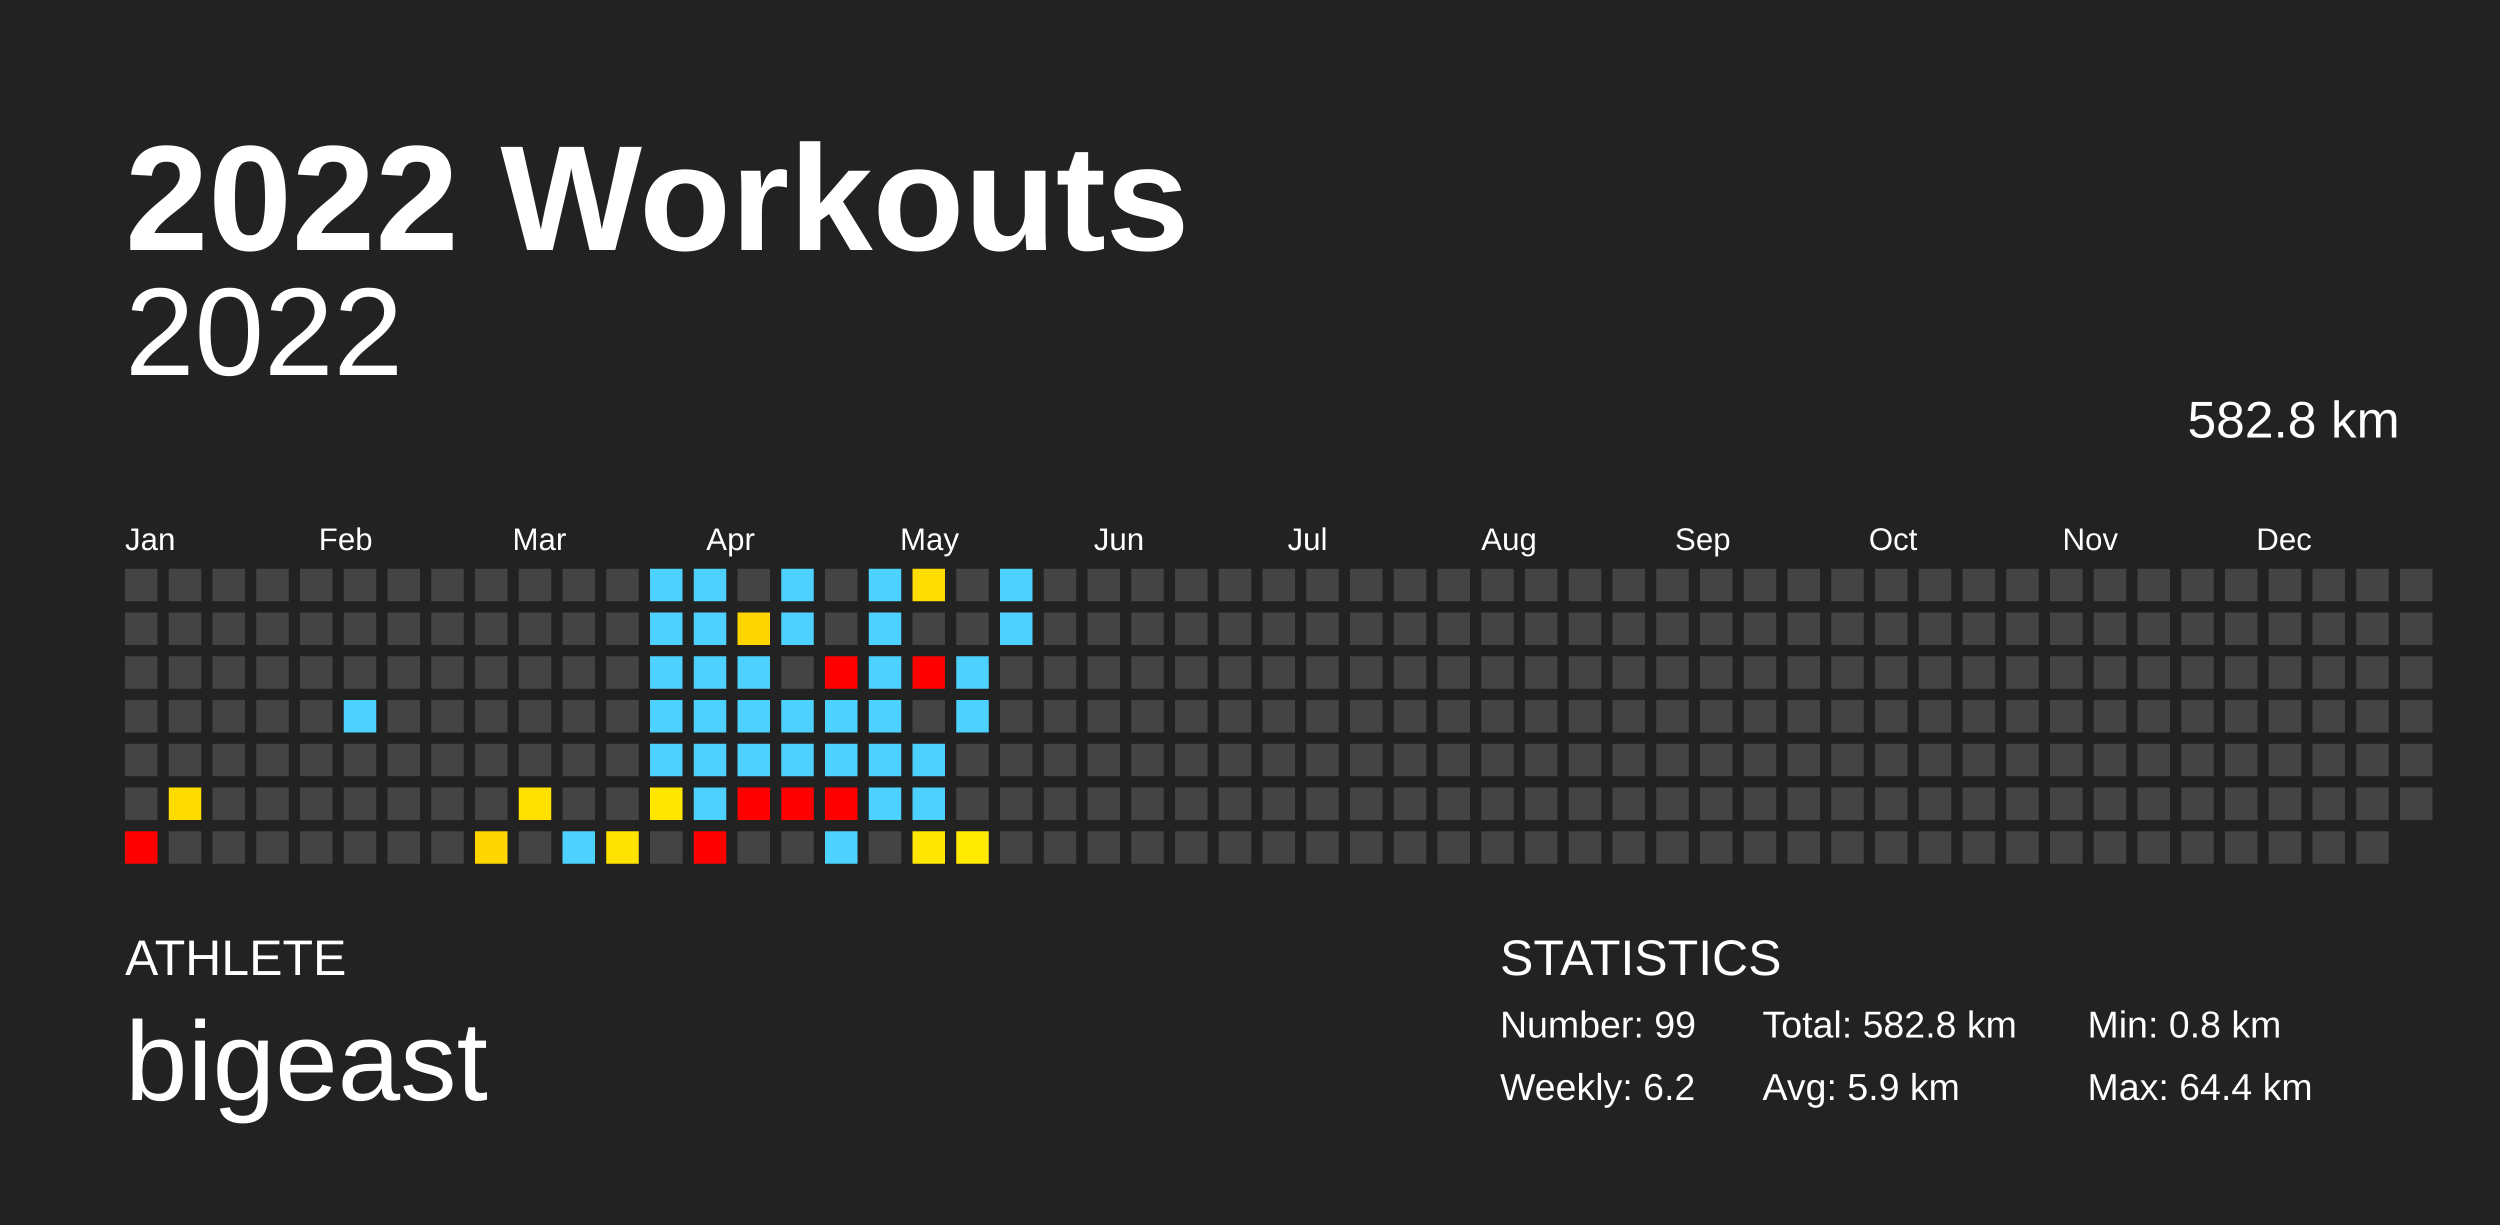
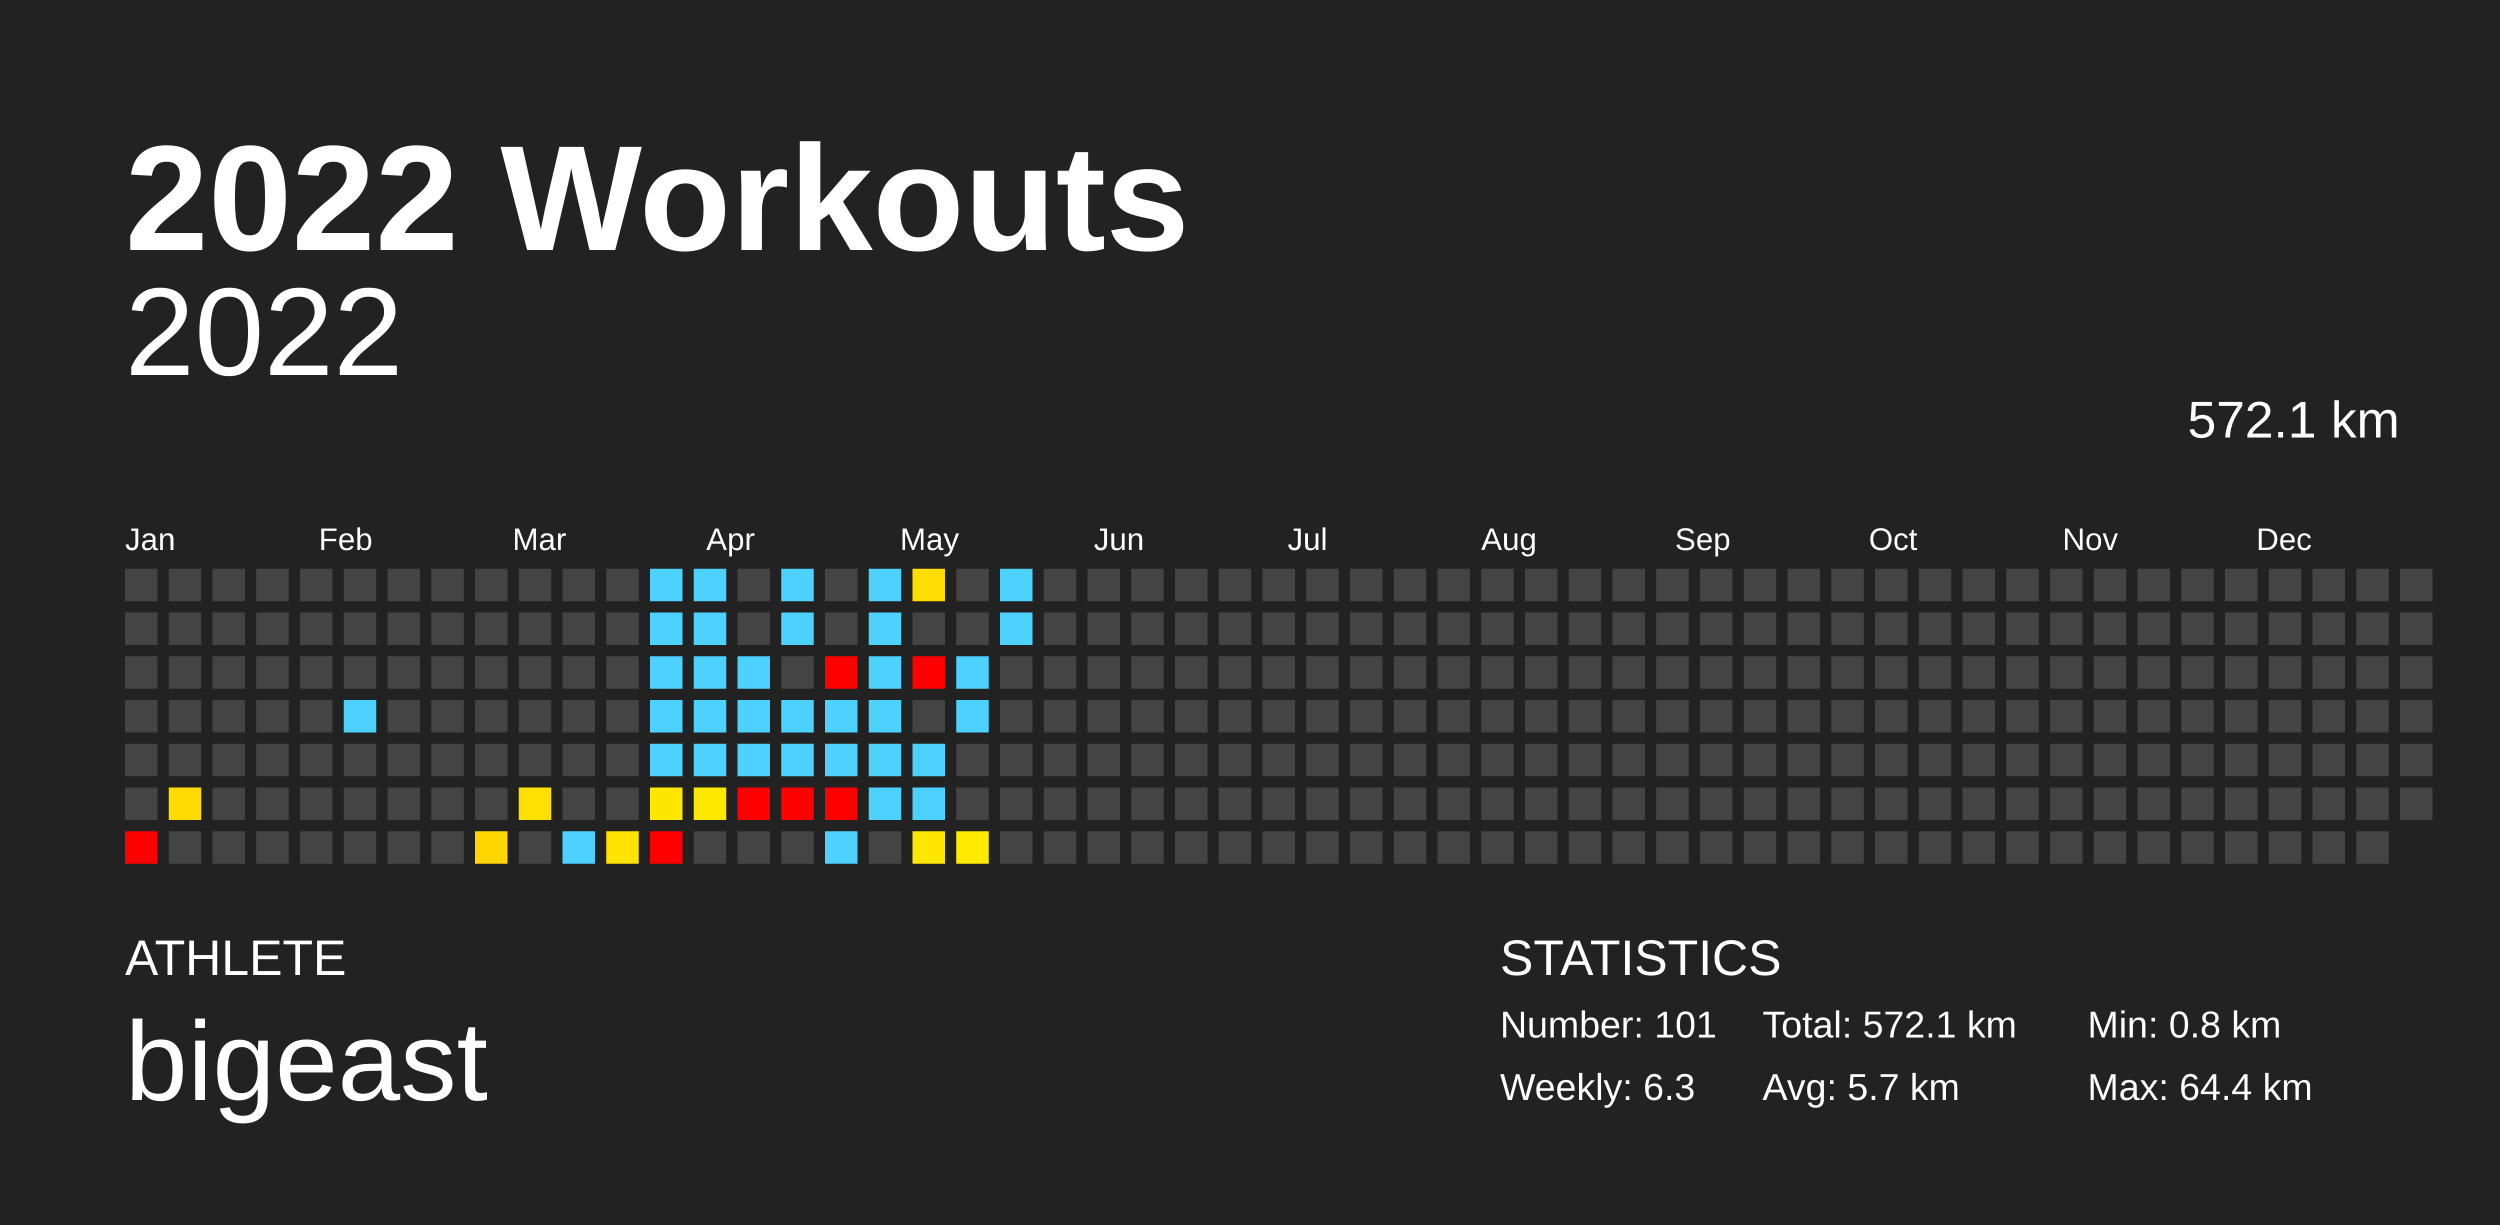
<svg xmlns="http://www.w3.org/2000/svg" baseProfile="full" height="98mm" version="1.1" viewBox="0,0,200,98" width="200mm">
  <defs />
  <rect fill="#222222" height="98" width="200" x="0" y="0" />
  <text fill="#FFFFFF" style="font-size:12px; font-family:Arial; font-weight:bold;" x="10" y="20">2022 Workouts</text>
  <text fill="#FFFFFF" style="font-size:4px; font-family:Arial" x="10" y="78">ATHLETE</text>
  <text fill="#FFFFFF" style="font-size:9px; font-family:Arial" x="10" y="88">bigeast</text>
  <text fill="#FFFFFF" style="font-size:4px; font-family:Arial" x="120" y="78">STATISTICS</text>
-   <text fill="#FFFFFF" style="font-size:3px; font-family:Arial" x="120" y="83">Number: 99</text>
-   <text fill="#FFFFFF" style="font-size:3px; font-family:Arial" x="120" y="88">Weekly: 6.2</text>
-   <text fill="#FFFFFF" style="font-size:3px; font-family:Arial" x="141" y="83">Total: 582.8 km</text>
-   <text fill="#FFFFFF" style="font-size:3px; font-family:Arial" x="141" y="88">Avg: 5.9 km</text>
+   <text fill="#FFFFFF" style="font-size:3px; font-family:Arial" x="120" y="83">Number: 101</text>
+   <text fill="#FFFFFF" style="font-size:3px; font-family:Arial" x="120" y="88">Weekly: 6.3</text>
+   <text fill="#FFFFFF" style="font-size:3px; font-family:Arial" x="141" y="83">Total: 572.1 km</text>
+   <text fill="#FFFFFF" style="font-size:3px; font-family:Arial" x="141" y="88">Avg: 5.7 km</text>
  <text fill="#FFFFFF" style="font-size:3px; font-family:Arial" x="167" y="83">Min: 0.8 km</text>
  <text fill="#FFFFFF" style="font-size:3px; font-family:Arial" x="167" y="88">Max: 64.4 km</text>
  <text alignment-baseline="hanging" fill="#FFFFFF" style="font-size:10.0px; font-family:Arial;" x="10" y="30">2022</text>
-   <text alignment-baseline="hanging" fill="#FFFFFF" style="font-size:4.125px; font-family:Arial;" x="175" y="35">582.8 km</text>
+   <text alignment-baseline="hanging" fill="#FFFFFF" style="font-size:4.125px; font-family:Arial;" x="175" y="35">572.1 km</text>
  <text fill="#FFFFFF" style="font-size:2.5px; font-family:Arial" x="10.0" y="44">Jan</text>
  <text fill="#FFFFFF" style="font-size:2.5px; font-family:Arial" x="25.5" y="44">Feb</text>
  <text fill="#FFFFFF" style="font-size:2.5px; font-family:Arial" x="41.0" y="44">Mar</text>
  <text fill="#FFFFFF" style="font-size:2.5px; font-family:Arial" x="56.5" y="44">Apr</text>
  <text fill="#FFFFFF" style="font-size:2.5px; font-family:Arial" x="72.0" y="44">May</text>
  <text fill="#FFFFFF" style="font-size:2.5px; font-family:Arial" x="87.5" y="44">Jun</text>
  <text fill="#FFFFFF" style="font-size:2.5px; font-family:Arial" x="103.0" y="44">Jul</text>
  <text fill="#FFFFFF" style="font-size:2.5px; font-family:Arial" x="118.5" y="44">Aug</text>
  <text fill="#FFFFFF" style="font-size:2.5px; font-family:Arial" x="134.0" y="44">Sep</text>
  <text fill="#FFFFFF" style="font-size:2.5px; font-family:Arial" x="149.5" y="44">Oct</text>
  <text fill="#FFFFFF" style="font-size:2.5px; font-family:Arial" x="165.0" y="44">Nov</text>
  <text fill="#FFFFFF" style="font-size:2.5px; font-family:Arial" x="180.5" y="44">Dec</text>
  <rect fill="#444444" height="2.6" width="2.6" x="10.0" y="45.5" />
  <rect fill="#444444" height="2.6" width="2.6" x="10.0" y="49.0" />
  <rect fill="#444444" height="2.6" width="2.6" x="10.0" y="52.5" />
  <rect fill="#444444" height="2.6" width="2.6" x="10.0" y="56.0" />
  <rect fill="#444444" height="2.6" width="2.6" x="10.0" y="59.5" />
  <rect fill="#444444" height="2.6" width="2.6" x="10.0" y="63.0" />
  <rect fill="red" height="2.6" width="2.6" x="10.0" y="66.5" />
  <rect fill="#444444" height="2.6" width="2.6" x="13.5" y="45.5" />
  <rect fill="#444444" height="2.6" width="2.6" x="13.5" y="49.0" />
  <rect fill="#444444" height="2.6" width="2.6" x="13.5" y="52.5" />
  <rect fill="#444444" height="2.6" width="2.6" x="13.5" y="56.0" />
  <rect fill="#444444" height="2.6" width="2.6" x="13.5" y="59.5" />
  <rect fill="#ffdc00" height="2.6" width="2.6" x="13.5" y="63.0" />
  <rect fill="#444444" height="2.6" width="2.6" x="13.5" y="66.5" />
  <rect fill="#444444" height="2.6" width="2.6" x="17.0" y="45.5" />
  <rect fill="#444444" height="2.6" width="2.6" x="17.0" y="49.0" />
  <rect fill="#444444" height="2.6" width="2.6" x="17.0" y="52.5" />
  <rect fill="#444444" height="2.6" width="2.6" x="17.0" y="56.0" />
  <rect fill="#444444" height="2.6" width="2.6" x="17.0" y="59.5" />
  <rect fill="#444444" height="2.6" width="2.6" x="17.0" y="63.0" />
  <rect fill="#444444" height="2.6" width="2.6" x="17.0" y="66.5" />
  <rect fill="#444444" height="2.6" width="2.6" x="20.5" y="45.5" />
  <rect fill="#444444" height="2.6" width="2.6" x="20.5" y="49.0" />
  <rect fill="#444444" height="2.6" width="2.6" x="20.5" y="52.5" />
  <rect fill="#444444" height="2.6" width="2.6" x="20.5" y="56.0" />
  <rect fill="#444444" height="2.6" width="2.6" x="20.5" y="59.5" />
  <rect fill="#444444" height="2.6" width="2.6" x="20.5" y="63.0" />
  <rect fill="#444444" height="2.6" width="2.6" x="20.5" y="66.5" />
  <rect fill="#444444" height="2.6" width="2.6" x="24.0" y="45.5" />
  <rect fill="#444444" height="2.6" width="2.6" x="24.0" y="49.0" />
  <rect fill="#444444" height="2.6" width="2.6" x="24.0" y="52.5" />
  <rect fill="#444444" height="2.6" width="2.6" x="24.0" y="56.0" />
  <rect fill="#444444" height="2.6" width="2.6" x="24.0" y="59.5" />
  <rect fill="#444444" height="2.6" width="2.6" x="24.0" y="63.0" />
  <rect fill="#444444" height="2.6" width="2.6" x="24.0" y="66.5" />
  <rect fill="#444444" height="2.6" width="2.6" x="27.5" y="45.5" />
  <rect fill="#444444" height="2.6" width="2.6" x="27.5" y="49.0" />
  <rect fill="#444444" height="2.6" width="2.6" x="27.5" y="52.5" />
  <rect fill="#4dd2ff" height="2.6" width="2.6" x="27.5" y="56.0" />
  <rect fill="#444444" height="2.6" width="2.6" x="27.5" y="59.5" />
  <rect fill="#444444" height="2.6" width="2.6" x="27.5" y="63.0" />
  <rect fill="#444444" height="2.6" width="2.6" x="27.5" y="66.5" />
  <rect fill="#444444" height="2.6" width="2.6" x="31.0" y="45.5" />
  <rect fill="#444444" height="2.6" width="2.6" x="31.0" y="49.0" />
  <rect fill="#444444" height="2.6" width="2.6" x="31.0" y="52.5" />
  <rect fill="#444444" height="2.6" width="2.6" x="31.0" y="56.0" />
  <rect fill="#444444" height="2.6" width="2.6" x="31.0" y="59.5" />
  <rect fill="#444444" height="2.6" width="2.6" x="31.0" y="63.0" />
  <rect fill="#444444" height="2.6" width="2.6" x="31.0" y="66.5" />
  <rect fill="#444444" height="2.6" width="2.6" x="34.5" y="45.5" />
  <rect fill="#444444" height="2.6" width="2.6" x="34.5" y="49.0" />
  <rect fill="#444444" height="2.6" width="2.6" x="34.5" y="52.5" />
  <rect fill="#444444" height="2.6" width="2.6" x="34.5" y="56.0" />
  <rect fill="#444444" height="2.6" width="2.6" x="34.5" y="59.5" />
  <rect fill="#444444" height="2.6" width="2.6" x="34.5" y="63.0" />
  <rect fill="#444444" height="2.6" width="2.6" x="34.5" y="66.5" />
  <rect fill="#444444" height="2.6" width="2.6" x="38.0" y="45.5" />
  <rect fill="#444444" height="2.6" width="2.6" x="38.0" y="49.0" />
  <rect fill="#444444" height="2.6" width="2.6" x="38.0" y="52.5" />
  <rect fill="#444444" height="2.6" width="2.6" x="38.0" y="56.0" />
  <rect fill="#444444" height="2.6" width="2.6" x="38.0" y="59.5" />
  <rect fill="#444444" height="2.6" width="2.6" x="38.0" y="63.0" />
  <rect fill="#ffd600" height="2.6" width="2.6" x="38.0" y="66.5" />
  <rect fill="#444444" height="2.6" width="2.6" x="41.5" y="45.5" />
  <rect fill="#444444" height="2.6" width="2.6" x="41.5" y="49.0" />
  <rect fill="#444444" height="2.6" width="2.6" x="41.5" y="52.5" />
  <rect fill="#444444" height="2.6" width="2.6" x="41.5" y="56.0" />
  <rect fill="#444444" height="2.6" width="2.6" x="41.5" y="59.5" />
  <rect fill="#ffe000" height="2.6" width="2.6" x="41.5" y="63.0" />
  <rect fill="#444444" height="2.6" width="2.6" x="41.5" y="66.5" />
  <rect fill="#444444" height="2.6" width="2.6" x="45.0" y="45.5" />
  <rect fill="#444444" height="2.6" width="2.6" x="45.0" y="49.0" />
  <rect fill="#444444" height="2.6" width="2.6" x="45.0" y="52.5" />
  <rect fill="#444444" height="2.6" width="2.6" x="45.0" y="56.0" />
  <rect fill="#444444" height="2.6" width="2.6" x="45.0" y="59.5" />
  <rect fill="#444444" height="2.6" width="2.6" x="45.0" y="63.0" />
  <rect fill="#4dd2ff" height="2.6" width="2.6" x="45.0" y="66.5" />
  <rect fill="#444444" height="2.6" width="2.6" x="48.5" y="45.5" />
  <rect fill="#444444" height="2.6" width="2.6" x="48.5" y="49.0" />
  <rect fill="#444444" height="2.6" width="2.6" x="48.5" y="52.5" />
  <rect fill="#444444" height="2.6" width="2.6" x="48.5" y="56.0" />
  <rect fill="#444444" height="2.6" width="2.6" x="48.5" y="59.5" />
  <rect fill="#444444" height="2.6" width="2.6" x="48.5" y="63.0" />
  <rect fill="#ffe300" height="2.6" width="2.6" x="48.5" y="66.5" />
  <rect fill="#4dd2ff" height="2.6" width="2.6" x="52.0" y="45.5" />
  <rect fill="#4dd2ff" height="2.6" width="2.6" x="52.0" y="49.0" />
  <rect fill="#4dd2ff" height="2.6" width="2.6" x="52.0" y="52.5" />
  <rect fill="#4dd2ff" height="2.6" width="2.6" x="52.0" y="56.0" />
  <rect fill="#4dd2ff" height="2.6" width="2.6" x="52.0" y="59.5" />
  <rect fill="#ffe700" height="2.6" width="2.6" x="52.0" y="63.0" />
-   <rect fill="#444444" height="2.6" width="2.6" x="52.0" y="66.5" />
+   <rect fill="red" height="2.6" width="2.6" x="52.0" y="66.5" />
  <rect fill="#4dd2ff" height="2.6" width="2.6" x="55.5" y="45.5" />
  <rect fill="#4dd2ff" height="2.6" width="2.6" x="55.5" y="49.0" />
  <rect fill="#4dd2ff" height="2.6" width="2.6" x="55.5" y="52.5" />
  <rect fill="#4dd2ff" height="2.6" width="2.6" x="55.5" y="56.0" />
  <rect fill="#4dd2ff" height="2.6" width="2.6" x="55.5" y="59.5" />
-   <rect fill="#4dd2ff" height="2.6" width="2.6" x="55.5" y="63.0" />
-   <rect fill="red" height="2.6" width="2.6" x="55.5" y="66.5" />
+   <rect fill="#ffe800" height="2.6" width="2.6" x="55.5" y="63.0" />
+   <rect fill="#444444" height="2.6" width="2.6" x="55.5" y="66.5" />
  <rect fill="#444444" height="2.6" width="2.6" x="59.0" y="45.5" />
-   <rect fill="#ffd500" height="2.6" width="2.6" x="59.0" y="49.0" />
+   <rect fill="#444444" height="2.6" width="2.6" x="59.0" y="49.0" />
  <rect fill="#4dd2ff" height="2.6" width="2.6" x="59.0" y="52.5" />
  <rect fill="#4dd2ff" height="2.6" width="2.6" x="59.0" y="56.0" />
  <rect fill="#4dd2ff" height="2.6" width="2.6" x="59.0" y="59.5" />
  <rect fill="red" height="2.6" width="2.6" x="59.0" y="63.0" />
  <rect fill="#444444" height="2.6" width="2.6" x="59.0" y="66.5" />
  <rect fill="#4dd2ff" height="2.6" width="2.6" x="62.5" y="45.5" />
  <rect fill="#4dd2ff" height="2.6" width="2.6" x="62.5" y="49.0" />
  <rect fill="#444444" height="2.6" width="2.6" x="62.5" y="52.5" />
  <rect fill="#4dd2ff" height="2.6" width="2.6" x="62.5" y="56.0" />
  <rect fill="#4dd2ff" height="2.6" width="2.6" x="62.5" y="59.5" />
  <rect fill="red" height="2.6" width="2.6" x="62.5" y="63.0" />
  <rect fill="#444444" height="2.6" width="2.6" x="62.5" y="66.5" />
  <rect fill="#444444" height="2.6" width="2.6" x="66.0" y="45.5" />
  <rect fill="#444444" height="2.6" width="2.6" x="66.0" y="49.0" />
  <rect fill="red" height="2.6" width="2.6" x="66.0" y="52.5" />
  <rect fill="#4dd2ff" height="2.6" width="2.6" x="66.0" y="56.0" />
  <rect fill="#4dd2ff" height="2.6" width="2.6" x="66.0" y="59.5" />
  <rect fill="red" height="2.6" width="2.6" x="66.0" y="63.0" />
  <rect fill="#4dd2ff" height="2.6" width="2.6" x="66.0" y="66.5" />
  <rect fill="#4dd2ff" height="2.6" width="2.6" x="69.5" y="45.5" />
  <rect fill="#4dd2ff" height="2.6" width="2.6" x="69.5" y="49.0" />
  <rect fill="#4dd2ff" height="2.6" width="2.6" x="69.5" y="52.5" />
  <rect fill="#4dd2ff" height="2.6" width="2.6" x="69.5" y="56.0" />
  <rect fill="#4dd2ff" height="2.6" width="2.6" x="69.5" y="59.5" />
  <rect fill="#4dd2ff" height="2.6" width="2.6" x="69.5" y="63.0" />
  <rect fill="#444444" height="2.6" width="2.6" x="69.5" y="66.5" />
  <rect fill="#ffdd00" height="2.6" width="2.6" x="73.0" y="45.5" />
  <rect fill="#444444" height="2.6" width="2.6" x="73.0" y="49.0" />
  <rect fill="red" height="2.6" width="2.6" x="73.0" y="52.5" />
  <rect fill="#444444" height="2.6" width="2.6" x="73.0" y="56.0" />
  <rect fill="#4dd2ff" height="2.6" width="2.6" x="73.0" y="59.5" />
  <rect fill="#4dd2ff" height="2.6" width="2.6" x="73.0" y="63.0" />
  <rect fill="#ffe700" height="2.6" width="2.6" x="73.0" y="66.5" />
  <rect fill="#444444" height="2.6" width="2.6" x="76.5" y="45.5" />
  <rect fill="#444444" height="2.6" width="2.6" x="76.5" y="49.0" />
  <rect fill="#4dd2ff" height="2.6" width="2.6" x="76.5" y="52.5" />
  <rect fill="#4dd2ff" height="2.6" width="2.6" x="76.5" y="56.0" />
  <rect fill="#444444" height="2.6" width="2.6" x="76.5" y="59.5" />
  <rect fill="#444444" height="2.6" width="2.6" x="76.5" y="63.0" />
  <rect fill="#ffea00" height="2.6" width="2.6" x="76.5" y="66.5" />
  <rect fill="#4dd2ff" height="2.6" width="2.6" x="80.0" y="45.5" />
  <rect fill="#4dd2ff" height="2.6" width="2.6" x="80.0" y="49.0" />
  <rect fill="#444444" height="2.6" width="2.6" x="80.0" y="52.5" />
  <rect fill="#444444" height="2.6" width="2.6" x="80.0" y="56.0" />
  <rect fill="#444444" height="2.6" width="2.6" x="80.0" y="59.5" />
  <rect fill="#444444" height="2.6" width="2.6" x="80.0" y="63.0" />
  <rect fill="#444444" height="2.6" width="2.6" x="80.0" y="66.5" />
  <rect fill="#444444" height="2.6" width="2.6" x="83.5" y="45.5" />
  <rect fill="#444444" height="2.6" width="2.6" x="83.5" y="49.0" />
  <rect fill="#444444" height="2.6" width="2.6" x="83.5" y="52.5" />
  <rect fill="#444444" height="2.6" width="2.6" x="83.5" y="56.0" />
  <rect fill="#444444" height="2.6" width="2.6" x="83.5" y="59.5" />
  <rect fill="#444444" height="2.6" width="2.6" x="83.5" y="63.0" />
  <rect fill="#444444" height="2.6" width="2.6" x="83.5" y="66.5" />
  <rect fill="#444444" height="2.6" width="2.6" x="87.0" y="45.5" />
  <rect fill="#444444" height="2.6" width="2.6" x="87.0" y="49.0" />
  <rect fill="#444444" height="2.6" width="2.6" x="87.0" y="52.5" />
  <rect fill="#444444" height="2.6" width="2.6" x="87.0" y="56.0" />
  <rect fill="#444444" height="2.6" width="2.6" x="87.0" y="59.5" />
  <rect fill="#444444" height="2.6" width="2.6" x="87.0" y="63.0" />
  <rect fill="#444444" height="2.6" width="2.6" x="87.0" y="66.5" />
  <rect fill="#444444" height="2.6" width="2.6" x="90.5" y="45.5" />
  <rect fill="#444444" height="2.6" width="2.6" x="90.5" y="49.0" />
  <rect fill="#444444" height="2.6" width="2.6" x="90.5" y="52.5" />
  <rect fill="#444444" height="2.6" width="2.6" x="90.5" y="56.0" />
  <rect fill="#444444" height="2.6" width="2.6" x="90.5" y="59.5" />
  <rect fill="#444444" height="2.6" width="2.6" x="90.5" y="63.0" />
  <rect fill="#444444" height="2.6" width="2.6" x="90.5" y="66.5" />
  <rect fill="#444444" height="2.6" width="2.6" x="94.0" y="45.5" />
  <rect fill="#444444" height="2.6" width="2.6" x="94.0" y="49.0" />
  <rect fill="#444444" height="2.6" width="2.6" x="94.0" y="52.5" />
  <rect fill="#444444" height="2.6" width="2.6" x="94.0" y="56.0" />
  <rect fill="#444444" height="2.6" width="2.6" x="94.0" y="59.5" />
  <rect fill="#444444" height="2.6" width="2.6" x="94.0" y="63.0" />
  <rect fill="#444444" height="2.6" width="2.6" x="94.0" y="66.5" />
  <rect fill="#444444" height="2.6" width="2.6" x="97.5" y="45.5" />
  <rect fill="#444444" height="2.6" width="2.6" x="97.5" y="49.0" />
  <rect fill="#444444" height="2.6" width="2.6" x="97.5" y="52.5" />
  <rect fill="#444444" height="2.6" width="2.6" x="97.5" y="56.0" />
  <rect fill="#444444" height="2.6" width="2.6" x="97.5" y="59.5" />
  <rect fill="#444444" height="2.6" width="2.6" x="97.5" y="63.0" />
  <rect fill="#444444" height="2.6" width="2.6" x="97.5" y="66.5" />
  <rect fill="#444444" height="2.6" width="2.6" x="101.0" y="45.5" />
  <rect fill="#444444" height="2.6" width="2.6" x="101.0" y="49.0" />
  <rect fill="#444444" height="2.6" width="2.6" x="101.0" y="52.5" />
  <rect fill="#444444" height="2.6" width="2.6" x="101.0" y="56.0" />
  <rect fill="#444444" height="2.6" width="2.6" x="101.0" y="59.5" />
  <rect fill="#444444" height="2.6" width="2.6" x="101.0" y="63.0" />
  <rect fill="#444444" height="2.6" width="2.6" x="101.0" y="66.5" />
  <rect fill="#444444" height="2.6" width="2.6" x="104.5" y="45.5" />
  <rect fill="#444444" height="2.6" width="2.6" x="104.5" y="49.0" />
  <rect fill="#444444" height="2.6" width="2.6" x="104.5" y="52.5" />
  <rect fill="#444444" height="2.6" width="2.6" x="104.5" y="56.0" />
  <rect fill="#444444" height="2.6" width="2.6" x="104.5" y="59.5" />
  <rect fill="#444444" height="2.6" width="2.6" x="104.5" y="63.0" />
  <rect fill="#444444" height="2.6" width="2.6" x="104.5" y="66.5" />
  <rect fill="#444444" height="2.6" width="2.6" x="108.0" y="45.5" />
  <rect fill="#444444" height="2.6" width="2.6" x="108.0" y="49.0" />
  <rect fill="#444444" height="2.6" width="2.6" x="108.0" y="52.5" />
  <rect fill="#444444" height="2.6" width="2.6" x="108.0" y="56.0" />
  <rect fill="#444444" height="2.6" width="2.6" x="108.0" y="59.5" />
  <rect fill="#444444" height="2.6" width="2.6" x="108.0" y="63.0" />
  <rect fill="#444444" height="2.6" width="2.6" x="108.0" y="66.5" />
  <rect fill="#444444" height="2.6" width="2.6" x="111.5" y="45.5" />
  <rect fill="#444444" height="2.6" width="2.6" x="111.5" y="49.0" />
  <rect fill="#444444" height="2.6" width="2.6" x="111.5" y="52.5" />
  <rect fill="#444444" height="2.6" width="2.6" x="111.5" y="56.0" />
  <rect fill="#444444" height="2.6" width="2.6" x="111.5" y="59.5" />
  <rect fill="#444444" height="2.6" width="2.6" x="111.5" y="63.0" />
  <rect fill="#444444" height="2.6" width="2.6" x="111.5" y="66.5" />
  <rect fill="#444444" height="2.6" width="2.6" x="115.0" y="45.5" />
  <rect fill="#444444" height="2.6" width="2.6" x="115.0" y="49.0" />
  <rect fill="#444444" height="2.6" width="2.6" x="115.0" y="52.5" />
  <rect fill="#444444" height="2.6" width="2.6" x="115.0" y="56.0" />
  <rect fill="#444444" height="2.6" width="2.6" x="115.0" y="59.5" />
  <rect fill="#444444" height="2.6" width="2.6" x="115.0" y="63.0" />
  <rect fill="#444444" height="2.6" width="2.6" x="115.0" y="66.5" />
  <rect fill="#444444" height="2.6" width="2.6" x="118.5" y="45.5" />
  <rect fill="#444444" height="2.6" width="2.6" x="118.5" y="49.0" />
  <rect fill="#444444" height="2.6" width="2.6" x="118.5" y="52.5" />
  <rect fill="#444444" height="2.6" width="2.6" x="118.5" y="56.0" />
  <rect fill="#444444" height="2.6" width="2.6" x="118.5" y="59.5" />
  <rect fill="#444444" height="2.6" width="2.6" x="118.5" y="63.0" />
  <rect fill="#444444" height="2.6" width="2.6" x="118.5" y="66.5" />
  <rect fill="#444444" height="2.6" width="2.6" x="122.0" y="45.5" />
  <rect fill="#444444" height="2.6" width="2.6" x="122.0" y="49.0" />
  <rect fill="#444444" height="2.6" width="2.6" x="122.0" y="52.5" />
  <rect fill="#444444" height="2.6" width="2.6" x="122.0" y="56.0" />
  <rect fill="#444444" height="2.6" width="2.6" x="122.0" y="59.5" />
  <rect fill="#444444" height="2.6" width="2.6" x="122.0" y="63.0" />
  <rect fill="#444444" height="2.6" width="2.6" x="122.0" y="66.5" />
  <rect fill="#444444" height="2.6" width="2.6" x="125.5" y="45.5" />
  <rect fill="#444444" height="2.6" width="2.6" x="125.5" y="49.0" />
  <rect fill="#444444" height="2.6" width="2.6" x="125.5" y="52.5" />
  <rect fill="#444444" height="2.6" width="2.6" x="125.5" y="56.0" />
  <rect fill="#444444" height="2.6" width="2.6" x="125.5" y="59.5" />
  <rect fill="#444444" height="2.6" width="2.6" x="125.5" y="63.0" />
  <rect fill="#444444" height="2.6" width="2.6" x="125.5" y="66.5" />
  <rect fill="#444444" height="2.6" width="2.6" x="129.0" y="45.5" />
  <rect fill="#444444" height="2.6" width="2.6" x="129.0" y="49.0" />
  <rect fill="#444444" height="2.6" width="2.6" x="129.0" y="52.5" />
  <rect fill="#444444" height="2.6" width="2.6" x="129.0" y="56.0" />
  <rect fill="#444444" height="2.6" width="2.6" x="129.0" y="59.5" />
  <rect fill="#444444" height="2.6" width="2.6" x="129.0" y="63.0" />
  <rect fill="#444444" height="2.6" width="2.6" x="129.0" y="66.5" />
  <rect fill="#444444" height="2.6" width="2.6" x="132.5" y="45.5" />
  <rect fill="#444444" height="2.6" width="2.6" x="132.5" y="49.0" />
  <rect fill="#444444" height="2.6" width="2.6" x="132.5" y="52.5" />
  <rect fill="#444444" height="2.6" width="2.6" x="132.5" y="56.0" />
  <rect fill="#444444" height="2.6" width="2.6" x="132.5" y="59.5" />
  <rect fill="#444444" height="2.6" width="2.6" x="132.5" y="63.0" />
  <rect fill="#444444" height="2.6" width="2.6" x="132.5" y="66.5" />
  <rect fill="#444444" height="2.6" width="2.6" x="136.0" y="45.5" />
  <rect fill="#444444" height="2.6" width="2.6" x="136.0" y="49.0" />
  <rect fill="#444444" height="2.6" width="2.6" x="136.0" y="52.5" />
  <rect fill="#444444" height="2.6" width="2.6" x="136.0" y="56.0" />
  <rect fill="#444444" height="2.6" width="2.6" x="136.0" y="59.5" />
  <rect fill="#444444" height="2.6" width="2.6" x="136.0" y="63.0" />
  <rect fill="#444444" height="2.6" width="2.6" x="136.0" y="66.5" />
  <rect fill="#444444" height="2.6" width="2.6" x="139.5" y="45.5" />
  <rect fill="#444444" height="2.6" width="2.6" x="139.5" y="49.0" />
  <rect fill="#444444" height="2.6" width="2.6" x="139.5" y="52.5" />
  <rect fill="#444444" height="2.6" width="2.6" x="139.5" y="56.0" />
  <rect fill="#444444" height="2.6" width="2.6" x="139.5" y="59.5" />
  <rect fill="#444444" height="2.6" width="2.6" x="139.5" y="63.0" />
  <rect fill="#444444" height="2.6" width="2.6" x="139.5" y="66.5" />
  <rect fill="#444444" height="2.6" width="2.6" x="143.0" y="45.5" />
  <rect fill="#444444" height="2.6" width="2.6" x="143.0" y="49.0" />
  <rect fill="#444444" height="2.6" width="2.6" x="143.0" y="52.5" />
  <rect fill="#444444" height="2.6" width="2.6" x="143.0" y="56.0" />
  <rect fill="#444444" height="2.6" width="2.6" x="143.0" y="59.5" />
  <rect fill="#444444" height="2.6" width="2.6" x="143.0" y="63.0" />
  <rect fill="#444444" height="2.6" width="2.6" x="143.0" y="66.5" />
  <rect fill="#444444" height="2.6" width="2.6" x="146.5" y="45.5" />
  <rect fill="#444444" height="2.6" width="2.6" x="146.5" y="49.0" />
  <rect fill="#444444" height="2.6" width="2.6" x="146.5" y="52.5" />
  <rect fill="#444444" height="2.6" width="2.6" x="146.5" y="56.0" />
  <rect fill="#444444" height="2.6" width="2.6" x="146.5" y="59.5" />
  <rect fill="#444444" height="2.6" width="2.6" x="146.5" y="63.0" />
  <rect fill="#444444" height="2.6" width="2.6" x="146.5" y="66.5" />
  <rect fill="#444444" height="2.6" width="2.6" x="150.0" y="45.5" />
  <rect fill="#444444" height="2.6" width="2.6" x="150.0" y="49.0" />
  <rect fill="#444444" height="2.6" width="2.6" x="150.0" y="52.5" />
  <rect fill="#444444" height="2.6" width="2.6" x="150.0" y="56.0" />
  <rect fill="#444444" height="2.6" width="2.6" x="150.0" y="59.5" />
  <rect fill="#444444" height="2.6" width="2.6" x="150.0" y="63.0" />
  <rect fill="#444444" height="2.6" width="2.6" x="150.0" y="66.5" />
  <rect fill="#444444" height="2.6" width="2.6" x="153.5" y="45.5" />
  <rect fill="#444444" height="2.6" width="2.6" x="153.5" y="49.0" />
  <rect fill="#444444" height="2.6" width="2.6" x="153.5" y="52.5" />
  <rect fill="#444444" height="2.6" width="2.6" x="153.5" y="56.0" />
  <rect fill="#444444" height="2.6" width="2.6" x="153.5" y="59.5" />
  <rect fill="#444444" height="2.6" width="2.6" x="153.5" y="63.0" />
  <rect fill="#444444" height="2.6" width="2.6" x="153.5" y="66.5" />
  <rect fill="#444444" height="2.6" width="2.6" x="157.0" y="45.5" />
  <rect fill="#444444" height="2.6" width="2.6" x="157.0" y="49.0" />
  <rect fill="#444444" height="2.6" width="2.6" x="157.0" y="52.5" />
  <rect fill="#444444" height="2.6" width="2.6" x="157.0" y="56.0" />
  <rect fill="#444444" height="2.6" width="2.6" x="157.0" y="59.5" />
  <rect fill="#444444" height="2.6" width="2.6" x="157.0" y="63.0" />
  <rect fill="#444444" height="2.6" width="2.6" x="157.0" y="66.5" />
  <rect fill="#444444" height="2.6" width="2.6" x="160.5" y="45.5" />
  <rect fill="#444444" height="2.6" width="2.6" x="160.5" y="49.0" />
  <rect fill="#444444" height="2.6" width="2.6" x="160.5" y="52.5" />
  <rect fill="#444444" height="2.6" width="2.6" x="160.5" y="56.0" />
  <rect fill="#444444" height="2.6" width="2.6" x="160.5" y="59.5" />
  <rect fill="#444444" height="2.6" width="2.6" x="160.5" y="63.0" />
  <rect fill="#444444" height="2.6" width="2.6" x="160.5" y="66.5" />
  <rect fill="#444444" height="2.6" width="2.6" x="164.0" y="45.5" />
  <rect fill="#444444" height="2.6" width="2.6" x="164.0" y="49.0" />
  <rect fill="#444444" height="2.6" width="2.6" x="164.0" y="52.5" />
  <rect fill="#444444" height="2.6" width="2.6" x="164.0" y="56.0" />
  <rect fill="#444444" height="2.6" width="2.6" x="164.0" y="59.5" />
  <rect fill="#444444" height="2.6" width="2.6" x="164.0" y="63.0" />
  <rect fill="#444444" height="2.6" width="2.6" x="164.0" y="66.5" />
  <rect fill="#444444" height="2.6" width="2.6" x="167.5" y="45.5" />
  <rect fill="#444444" height="2.6" width="2.6" x="167.5" y="49.0" />
  <rect fill="#444444" height="2.6" width="2.6" x="167.5" y="52.5" />
  <rect fill="#444444" height="2.6" width="2.6" x="167.5" y="56.0" />
  <rect fill="#444444" height="2.6" width="2.6" x="167.5" y="59.5" />
  <rect fill="#444444" height="2.6" width="2.6" x="167.5" y="63.0" />
  <rect fill="#444444" height="2.6" width="2.6" x="167.5" y="66.5" />
  <rect fill="#444444" height="2.6" width="2.6" x="171.0" y="45.5" />
  <rect fill="#444444" height="2.6" width="2.6" x="171.0" y="49.0" />
  <rect fill="#444444" height="2.6" width="2.6" x="171.0" y="52.5" />
  <rect fill="#444444" height="2.6" width="2.6" x="171.0" y="56.0" />
  <rect fill="#444444" height="2.6" width="2.6" x="171.0" y="59.5" />
  <rect fill="#444444" height="2.6" width="2.6" x="171.0" y="63.0" />
  <rect fill="#444444" height="2.6" width="2.6" x="171.0" y="66.5" />
  <rect fill="#444444" height="2.6" width="2.6" x="174.5" y="45.5" />
  <rect fill="#444444" height="2.6" width="2.6" x="174.5" y="49.0" />
  <rect fill="#444444" height="2.6" width="2.6" x="174.5" y="52.5" />
  <rect fill="#444444" height="2.6" width="2.6" x="174.5" y="56.0" />
  <rect fill="#444444" height="2.6" width="2.6" x="174.5" y="59.5" />
  <rect fill="#444444" height="2.6" width="2.6" x="174.5" y="63.0" />
  <rect fill="#444444" height="2.6" width="2.6" x="174.5" y="66.5" />
  <rect fill="#444444" height="2.6" width="2.6" x="178.0" y="45.5" />
  <rect fill="#444444" height="2.6" width="2.6" x="178.0" y="49.0" />
  <rect fill="#444444" height="2.6" width="2.6" x="178.0" y="52.5" />
  <rect fill="#444444" height="2.6" width="2.6" x="178.0" y="56.0" />
  <rect fill="#444444" height="2.6" width="2.6" x="178.0" y="59.5" />
  <rect fill="#444444" height="2.6" width="2.6" x="178.0" y="63.0" />
  <rect fill="#444444" height="2.6" width="2.6" x="178.0" y="66.5" />
  <rect fill="#444444" height="2.6" width="2.6" x="181.5" y="45.5" />
  <rect fill="#444444" height="2.6" width="2.6" x="181.5" y="49.0" />
  <rect fill="#444444" height="2.6" width="2.6" x="181.5" y="52.5" />
  <rect fill="#444444" height="2.6" width="2.6" x="181.5" y="56.0" />
  <rect fill="#444444" height="2.6" width="2.6" x="181.5" y="59.5" />
  <rect fill="#444444" height="2.6" width="2.6" x="181.5" y="63.0" />
  <rect fill="#444444" height="2.6" width="2.6" x="181.5" y="66.5" />
  <rect fill="#444444" height="2.6" width="2.6" x="185.0" y="45.5" />
  <rect fill="#444444" height="2.6" width="2.6" x="185.0" y="49.0" />
  <rect fill="#444444" height="2.6" width="2.6" x="185.0" y="52.5" />
  <rect fill="#444444" height="2.6" width="2.6" x="185.0" y="56.0" />
  <rect fill="#444444" height="2.6" width="2.6" x="185.0" y="59.5" />
  <rect fill="#444444" height="2.6" width="2.6" x="185.0" y="63.0" />
  <rect fill="#444444" height="2.6" width="2.6" x="185.0" y="66.5" />
  <rect fill="#444444" height="2.6" width="2.6" x="188.5" y="45.5" />
  <rect fill="#444444" height="2.6" width="2.6" x="188.5" y="49.0" />
  <rect fill="#444444" height="2.6" width="2.6" x="188.5" y="52.5" />
  <rect fill="#444444" height="2.6" width="2.6" x="188.5" y="56.0" />
  <rect fill="#444444" height="2.6" width="2.6" x="188.5" y="59.5" />
  <rect fill="#444444" height="2.6" width="2.6" x="188.5" y="63.0" />
  <rect fill="#444444" height="2.6" width="2.6" x="188.5" y="66.5" />
  <rect fill="#444444" height="2.6" width="2.6" x="192.0" y="45.5" />
  <rect fill="#444444" height="2.6" width="2.6" x="192.0" y="49.0" />
  <rect fill="#444444" height="2.6" width="2.6" x="192.0" y="52.5" />
  <rect fill="#444444" height="2.6" width="2.6" x="192.0" y="56.0" />
  <rect fill="#444444" height="2.6" width="2.6" x="192.0" y="59.5" />
  <rect fill="#444444" height="2.6" width="2.6" x="192.0" y="63.0" />
</svg>
